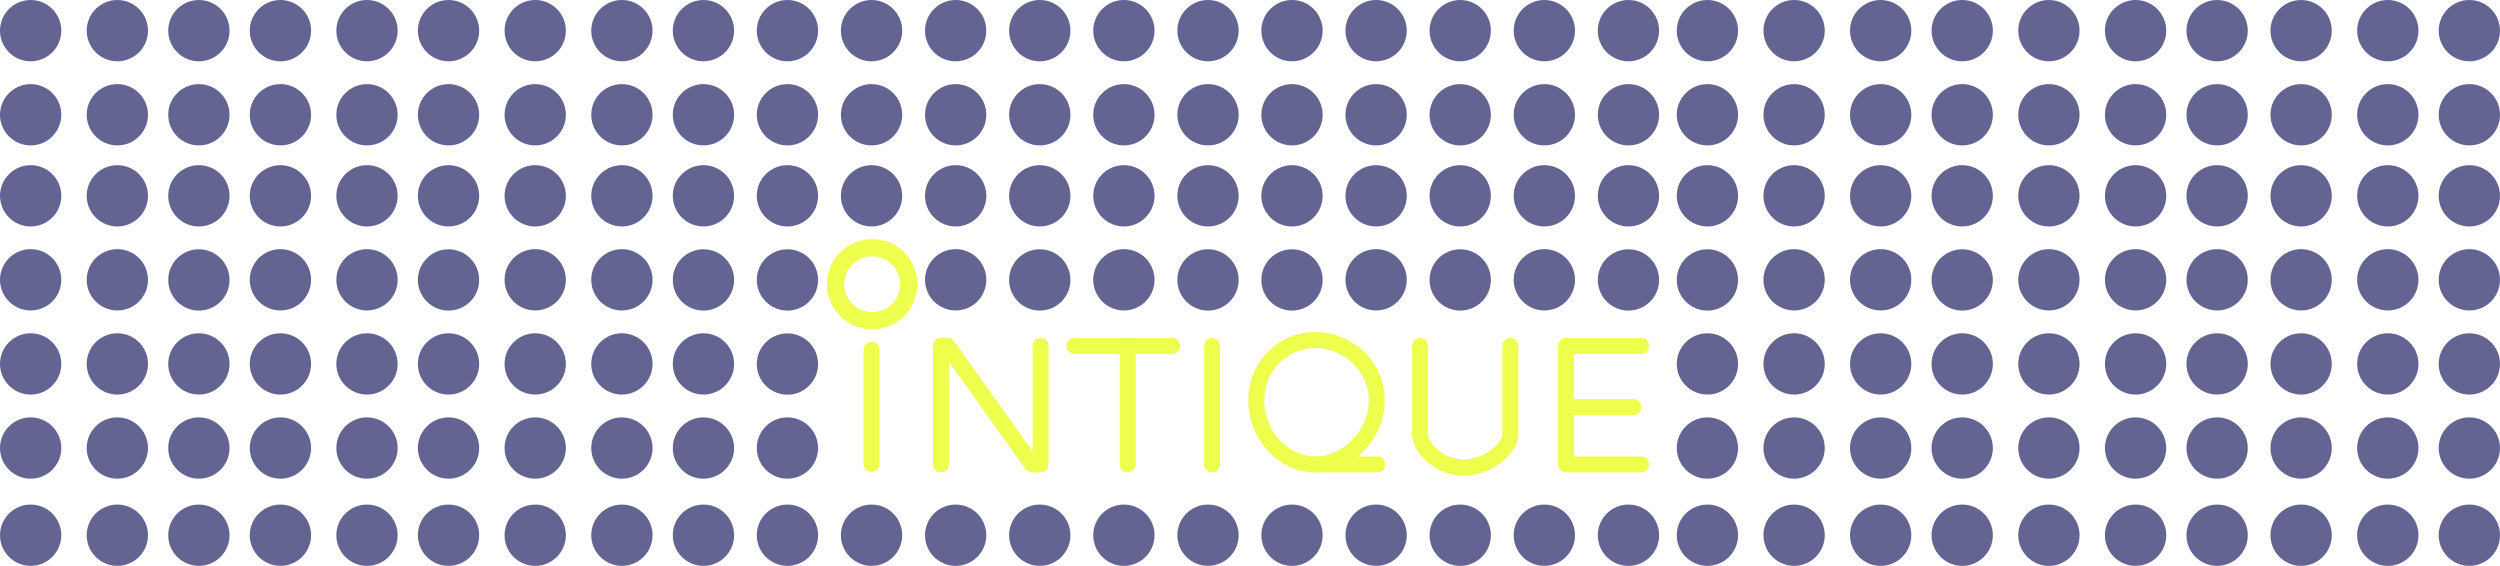
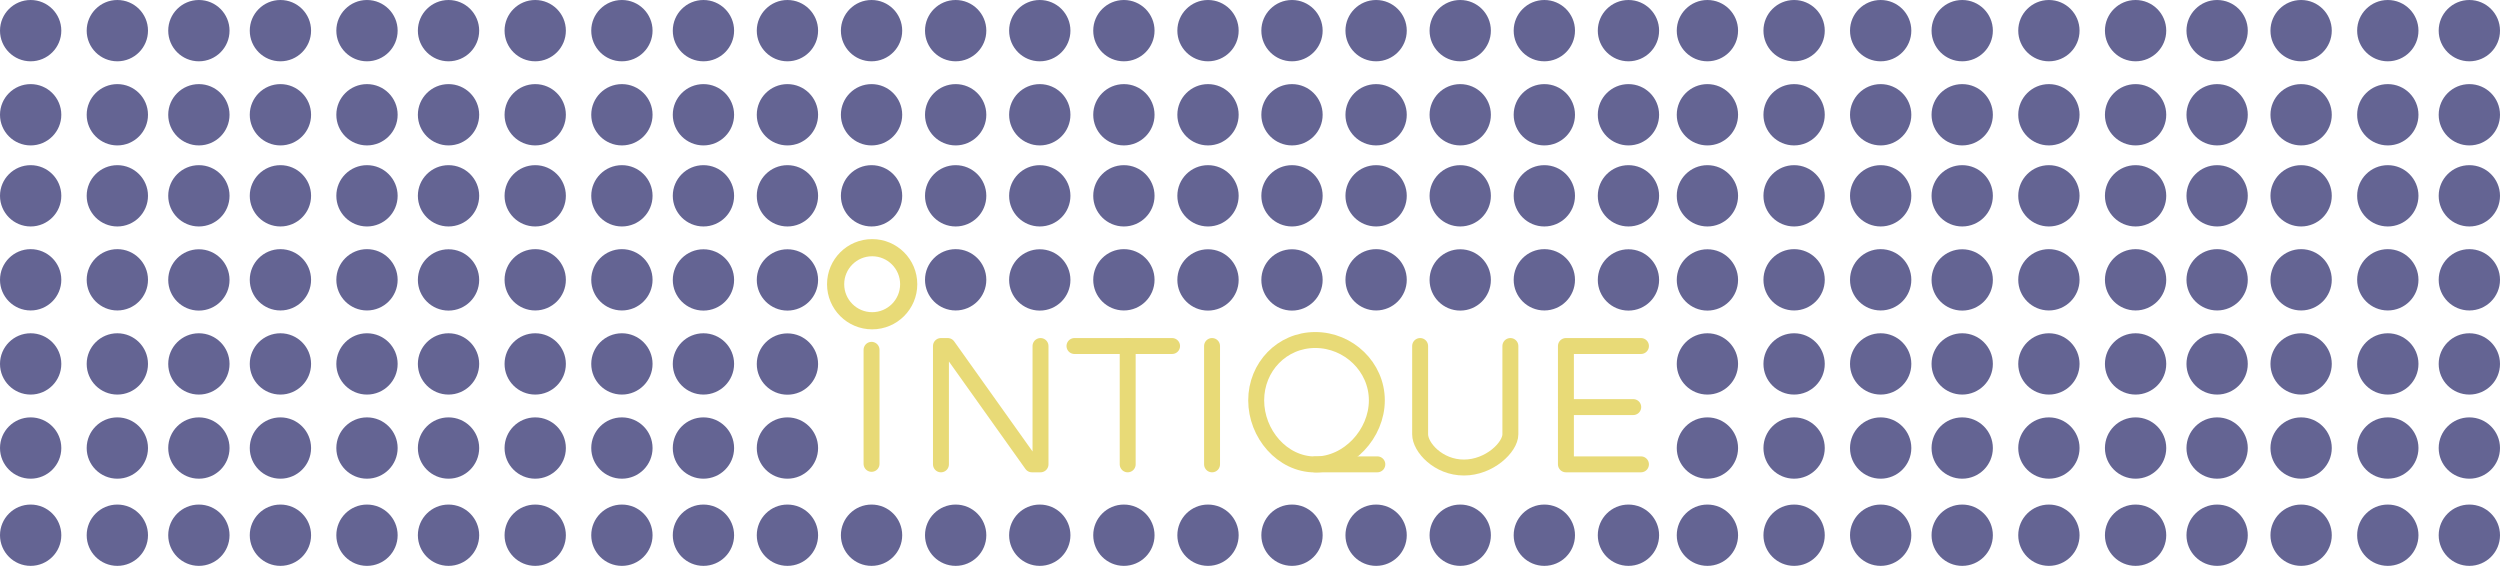
<svg xmlns="http://www.w3.org/2000/svg" version="1.1" x="0px" y="0px" viewBox="0 0 2038.9 461.5" style="enable-background:new 0 0 2038.9 461.5;" xml:space="preserve">
  <style type="text/css">
	.st0{fill:#646493;}
- 	.st1{fill:none;stroke:#efff4d;stroke-width:13;stroke-linecap:round;stroke-linejoin:round;stroke-miterlimit:10;}
- 	.st2{fill:none;stroke:#efff4d;stroke-width:14;stroke-linecap:round;stroke-linejoin:round;stroke-miterlimit:10;}
+ 	.st1{fill:none;stroke:#E8DA77;stroke-width:13;stroke-linecap:round;stroke-linejoin:round;stroke-miterlimit:10;}
+ 	.st2{fill:none;stroke:#E8DA77;stroke-width:14;stroke-linecap:round;stroke-linejoin:round;stroke-miterlimit:10;}
</style>
  <g id="guides">
    <g id="XMLID_70_">
	</g>
    <g id="XMLID_48_">
	</g>
    <g id="XMLID_40_">
	</g>
    <g id="XMLID_57_">
	</g>
    <g id="XMLID_111_">
	</g>
    <g id="XMLID_101_">
	</g>
    <g id="XMLID_91_">
	</g>
    <g id="XMLID_151_">
	</g>
    <g id="XMLID_141_">
	</g>
    <g id="XMLID_80_">
	</g>
    <g id="XMLID_131_">
	</g>
    <g id="XMLID_121_">
	</g>
  </g>
  <g id="circles">
    <circle id="XMLID_205_" class="st0" cx="573.7" cy="296.8" r="25" />
    <circle id="XMLID_204_" class="st0" cx="573.7" cy="365.4" r="25" />
    <circle id="XMLID_203_" class="st0" cx="573.7" cy="159.7" r="25" />
    <circle id="XMLID_202_" class="st0" cx="573.7" cy="228.3" r="25" />
    <circle id="XMLID_201_" class="st0" cx="642.2" cy="296.9" r="25" />
    <circle id="XMLID_200_" class="st0" cx="642.2" cy="365.4" r="25" />
    <circle id="XMLID_199_" class="st0" cx="642.2" cy="159.7" r="25" />
    <circle id="XMLID_198_" class="st0" cx="642.2" cy="228.3" r="25" />
    <circle id="XMLID_197_" class="st0" cx="710.8" cy="159.7" r="25" />
    <circle id="XMLID_196_" class="st0" cx="779.4" cy="159.7" r="25" />
    <circle id="XMLID_195_" class="st0" cx="779.4" cy="228.2" r="25" />
    <circle id="XMLID_194_" class="st0" cx="848" cy="159.7" r="25" />
    <circle id="XMLID_193_" class="st0" cx="848" cy="228.3" r="25" />
    <circle id="XMLID_192_" class="st0" cx="916.6" cy="159.7" r="25" />
    <circle id="XMLID_191_" class="st0" cx="916.6" cy="228.2" r="25" />
    <circle id="XMLID_190_" class="st0" cx="985.2" cy="159.7" r="25" />
    <circle id="XMLID_189_" class="st0" cx="985.2" cy="228.3" r="25" />
    <circle id="XMLID_188_" class="st0" cx="1053.7" cy="159.7" r="25" />
    <circle id="XMLID_187_" class="st0" cx="1053.7" cy="228.3" r="25" />
    <circle id="XMLID_186_" class="st0" cx="1122.3" cy="159.7" r="25" />
    <circle id="XMLID_185_" class="st0" cx="1122.3" cy="228.2" r="25" />
    <circle id="XMLID_184_" class="st0" cx="1190.9" cy="159.7" r="25" />
    <circle id="XMLID_183_" class="st0" cx="1190.9" cy="228.3" r="25" />
    <circle id="XMLID_180_" class="st0" cx="1259.5" cy="159.7" r="25" />
    <circle id="XMLID_179_" class="st0" cx="1259.5" cy="228.2" r="25" />
    <circle id="XMLID_176_" class="st0" cx="1328.1" cy="159.7" r="25" />
    <circle id="XMLID_175_" class="st0" cx="1328.1" cy="228.3" r="25" />
    <circle id="XMLID_229_" class="st0" cx="1392.5" cy="296.8" r="25" />
    <circle id="XMLID_228_" class="st0" cx="1392.5" cy="365.4" r="25" />
    <circle id="XMLID_227_" class="st0" cx="1392.5" cy="159.7" r="25" />
    <circle id="XMLID_226_" class="st0" cx="1392.5" cy="228.3" r="25" />
    <circle id="XMLID_245_" class="st0" cx="1463.2" cy="296.8" r="25" />
    <circle id="XMLID_244_" class="st0" cx="1463.2" cy="365.4" r="25" />
    <circle id="XMLID_243_" class="st0" cx="1463.2" cy="159.7" r="25" />
    <circle id="XMLID_235_" class="st0" cx="573.7" cy="25" r="25" />
    <circle id="XMLID_234_" class="st0" cx="642.2" cy="25" r="25" />
    <circle id="XMLID_233_" class="st0" cx="710.8" cy="25" r="25" />
    <circle id="XMLID_232_" class="st0" cx="779.4" cy="25" r="25" />
    <circle id="XMLID_231_" class="st0" cx="848" cy="25" r="25" />
    <circle id="XMLID_230_" class="st0" cx="916.6" cy="25" r="25" />
    <circle id="XMLID_224_" class="st0" cx="985.2" cy="25" r="25" />
    <circle id="XMLID_223_" class="st0" cx="1053.7" cy="25" r="25" />
    <circle id="XMLID_222_" class="st0" cx="1122.3" cy="25" r="25" />
    <circle id="XMLID_221_" class="st0" cx="1190.9" cy="25" r="25" />
    <circle id="XMLID_220_" class="st0" cx="1259.5" cy="25" r="25" />
    <circle id="XMLID_219_" class="st0" cx="1328.1" cy="25" r="25" />
    <circle id="XMLID_218_" class="st0" cx="1392.5" cy="25" r="25" />
    <circle id="XMLID_217_" class="st0" cx="1463.2" cy="25" r="25" />
    <circle id="XMLID_263_" class="st0" cx="573.7" cy="93.6" r="25" />
    <circle id="XMLID_262_" class="st0" cx="642.2" cy="93.6" r="25" />
    <circle id="XMLID_261_" class="st0" cx="710.8" cy="93.6" r="25" />
    <circle id="XMLID_260_" class="st0" cx="779.4" cy="93.6" r="25" />
    <circle id="XMLID_259_" class="st0" cx="848" cy="93.6" r="25" />
    <circle id="XMLID_258_" class="st0" cx="916.6" cy="93.6" r="25" />
    <circle id="XMLID_257_" class="st0" cx="985.2" cy="93.6" r="25" />
    <circle id="XMLID_253_" class="st0" cx="1053.7" cy="93.6" r="25" />
    <circle id="XMLID_241_" class="st0" cx="1122.3" cy="93.6" r="25" />
    <circle id="XMLID_240_" class="st0" cx="1190.9" cy="93.6" r="25" />
    <circle id="XMLID_239_" class="st0" cx="1259.5" cy="93.6" r="25" />
    <circle id="XMLID_238_" class="st0" cx="1328.1" cy="93.6" r="25" />
    <circle id="XMLID_237_" class="st0" cx="1392.5" cy="93.6" r="25" />
    <circle id="XMLID_236_" class="st0" cx="1463.2" cy="93.6" r="25" />
    <circle id="XMLID_242_" class="st0" cx="1463.2" cy="228.2" r="25" />
    <circle id="XMLID_166_" class="st0" cx="1533.8" cy="296.8" r="25" />
    <circle id="XMLID_165_" class="st0" cx="1533.8" cy="365.4" r="25" />
    <circle id="XMLID_164_" class="st0" cx="1533.8" cy="159.7" r="25" />
    <circle id="XMLID_163_" class="st0" cx="1533.8" cy="25" r="25" />
    <circle id="XMLID_162_" class="st0" cx="1533.8" cy="93.6" r="25" />
    <circle id="XMLID_161_" class="st0" cx="1533.8" cy="228.2" r="25" />
    <circle id="XMLID_212_" class="st0" cx="1600.3" cy="296.8" r="25" />
    <circle id="XMLID_211_" class="st0" cx="1600.3" cy="365.4" r="25" />
    <circle id="XMLID_210_" class="st0" cx="1600.3" cy="159.7" r="25" />
    <circle id="XMLID_209_" class="st0" cx="1600.3" cy="228.3" r="25" />
    <circle id="XMLID_208_" class="st0" cx="1671" cy="296.8" r="25" />
    <circle id="XMLID_207_" class="st0" cx="1671" cy="365.4" r="25" />
    <circle id="XMLID_206_" class="st0" cx="1671" cy="159.7" r="25" />
    <circle id="XMLID_182_" class="st0" cx="1600.3" cy="25" r="25" />
    <circle id="XMLID_181_" class="st0" cx="1671" cy="25" r="25" />
    <circle id="XMLID_178_" class="st0" cx="1600.3" cy="93.6" r="25" />
    <circle id="XMLID_174_" class="st0" cx="1671" cy="93.6" r="25" />
    <circle id="XMLID_173_" class="st0" cx="1671" cy="228.2" r="25" />
    <circle id="XMLID_172_" class="st0" cx="1741.7" cy="296.8" r="25" />
    <circle id="XMLID_171_" class="st0" cx="1741.7" cy="365.4" r="25" />
    <circle id="XMLID_170_" class="st0" cx="1741.7" cy="159.7" r="25" />
    <circle id="XMLID_169_" class="st0" cx="1741.7" cy="25" r="25" />
    <circle id="XMLID_168_" class="st0" cx="1741.7" cy="93.6" r="25" />
    <circle id="XMLID_167_" class="st0" cx="1741.7" cy="228.2" r="25" />
    <circle id="XMLID_295_" class="st0" cx="1808.2" cy="296.8" r="25" />
    <circle id="XMLID_294_" class="st0" cx="1808.2" cy="365.4" r="25" />
    <circle id="XMLID_293_" class="st0" cx="1808.2" cy="159.7" r="25" />
    <circle id="XMLID_292_" class="st0" cx="1808.2" cy="25" r="25" />
    <circle id="XMLID_291_" class="st0" cx="1808.2" cy="93.6" r="25" />
    <circle id="XMLID_290_" class="st0" cx="1808.2" cy="228.2" r="25" />
    <circle id="XMLID_344_" class="st0" cx="1876.7" cy="296.8" r="25" />
    <circle id="XMLID_343_" class="st0" cx="1876.7" cy="365.4" r="25" />
    <circle id="XMLID_342_" class="st0" cx="1876.7" cy="159.7" r="25" />
    <circle id="XMLID_341_" class="st0" cx="1876.7" cy="25" r="25" />
    <circle id="XMLID_340_" class="st0" cx="1876.7" cy="93.6" r="25" />
    <circle id="XMLID_339_" class="st0" cx="1876.7" cy="228.2" r="25" />
    <circle id="XMLID_338_" class="st0" cx="1947.4" cy="296.8" r="25" />
    <circle id="XMLID_337_" class="st0" cx="1947.4" cy="365.4" r="25" />
    <circle id="XMLID_336_" class="st0" cx="1947.4" cy="159.7" r="25" />
    <circle id="XMLID_335_" class="st0" cx="1947.4" cy="25" r="25" />
    <circle id="XMLID_334_" class="st0" cx="1947.4" cy="93.6" r="25" />
    <circle id="XMLID_333_" class="st0" cx="1947.4" cy="228.2" r="25" />
    <circle id="XMLID_332_" class="st0" cx="2013.9" cy="296.8" r="25" />
    <circle id="XMLID_331_" class="st0" cx="2013.9" cy="365.4" r="25" />
    <circle id="XMLID_330_" class="st0" cx="2013.9" cy="159.7" r="25" />
    <circle id="XMLID_329_" class="st0" cx="2013.9" cy="25" r="25" />
    <circle id="XMLID_328_" class="st0" cx="2013.9" cy="93.6" r="25" />
    <circle id="XMLID_327_" class="st0" cx="2013.9" cy="228.2" r="25" />
    <circle id="XMLID_289_" class="st0" cx="228.7" cy="296.8" r="25" />
    <circle id="XMLID_288_" class="st0" cx="228.7" cy="365.4" r="25" />
    <circle id="XMLID_287_" class="st0" cx="228.7" cy="159.7" r="25" />
    <circle id="XMLID_286_" class="st0" cx="228.7" cy="25" r="25" />
    <circle id="XMLID_285_" class="st0" cx="228.7" cy="93.6" r="25" />
    <circle id="XMLID_284_" class="st0" cx="228.7" cy="228.2" r="25" />
    <circle id="XMLID_283_" class="st0" cx="299.3" cy="296.8" r="25" />
    <circle id="XMLID_282_" class="st0" cx="299.3" cy="365.4" r="25" />
    <circle id="XMLID_281_" class="st0" cx="299.3" cy="159.7" r="25" />
    <circle id="XMLID_280_" class="st0" cx="299.3" cy="25" r="25" />
    <circle id="XMLID_279_" class="st0" cx="299.3" cy="93.6" r="25" />
    <circle id="XMLID_278_" class="st0" cx="299.3" cy="228.2" r="25" />
    <circle id="XMLID_277_" class="st0" cx="365.8" cy="296.8" r="25" />
    <circle id="XMLID_276_" class="st0" cx="365.8" cy="365.4" r="25" />
    <circle id="XMLID_275_" class="st0" cx="365.8" cy="159.7" r="25" />
    <circle id="XMLID_274_" class="st0" cx="365.8" cy="228.3" r="25" />
    <circle id="XMLID_273_" class="st0" cx="436.5" cy="296.8" r="25" />
    <circle id="XMLID_272_" class="st0" cx="436.5" cy="365.4" r="25" />
    <circle id="XMLID_271_" class="st0" cx="436.5" cy="159.7" r="25" />
    <circle id="XMLID_270_" class="st0" cx="365.8" cy="25" r="25" />
    <circle id="XMLID_269_" class="st0" cx="436.5" cy="25" r="25" />
    <circle id="XMLID_268_" class="st0" cx="365.8" cy="93.6" r="25" />
    <circle id="XMLID_326_" class="st0" cx="25" cy="296.8" r="25" />
    <circle id="XMLID_325_" class="st0" cx="25" cy="365.4" r="25" />
    <circle id="XMLID_324_" class="st0" cx="25" cy="159.7" r="25" />
    <circle id="XMLID_323_" class="st0" cx="25" cy="25" r="25" />
    <circle id="XMLID_322_" class="st0" cx="25" cy="93.6" r="25" />
    <circle id="XMLID_321_" class="st0" cx="25" cy="228.2" r="25" />
    <circle id="XMLID_320_" class="st0" cx="95.7" cy="296.8" r="25" />
    <circle id="XMLID_319_" class="st0" cx="95.7" cy="365.4" r="25" />
    <circle id="XMLID_318_" class="st0" cx="95.7" cy="159.7" r="25" />
    <circle id="XMLID_317_" class="st0" cx="95.7" cy="25" r="25" />
    <circle id="XMLID_316_" class="st0" cx="95.7" cy="93.6" r="25" />
    <circle id="XMLID_315_" class="st0" cx="95.7" cy="228.2" r="25" />
    <circle id="XMLID_314_" class="st0" cx="162.2" cy="296.8" r="25" />
    <circle id="XMLID_313_" class="st0" cx="162.2" cy="365.4" r="25" />
    <circle id="XMLID_312_" class="st0" cx="162.2" cy="159.7" r="25" />
    <circle id="XMLID_311_" class="st0" cx="162.2" cy="228.3" r="25" />
    <circle id="XMLID_310_" class="st0" cx="162.2" cy="25" r="25" />
    <circle id="XMLID_309_" class="st0" cx="162.2" cy="93.6" r="25" />
    <circle id="XMLID_267_" class="st0" cx="436.5" cy="93.6" r="25" />
    <circle id="XMLID_266_" class="st0" cx="436.5" cy="228.2" r="25" />
    <circle id="XMLID_265_" class="st0" cx="507.2" cy="296.8" r="25" />
    <circle id="XMLID_264_" class="st0" cx="507.2" cy="365.4" r="25" />
    <circle id="XMLID_216_" class="st0" cx="507.2" cy="159.7" r="25" />
    <circle id="XMLID_215_" class="st0" cx="507.2" cy="25" r="25" />
    <circle id="XMLID_33_" class="st0" cx="573.7" cy="436.5" r="25" />
    <circle id="XMLID_32_" class="st0" cx="642.2" cy="436.5" r="25" />
    <circle id="XMLID_31_" class="st0" cx="710.8" cy="436.5" r="25" />
    <circle id="XMLID_30_" class="st0" cx="779.4" cy="436.5" r="25" />
    <circle id="XMLID_29_" class="st0" cx="848" cy="436.5" r="25" />
    <circle id="XMLID_28_" class="st0" cx="916.6" cy="436.5" r="25" />
    <circle id="XMLID_27_" class="st0" cx="985.2" cy="436.5" r="25" />
    <circle id="XMLID_26_" class="st0" cx="1053.7" cy="436.5" r="25" />
    <circle id="XMLID_25_" class="st0" cx="1122.3" cy="436.5" r="25" />
    <circle id="XMLID_24_" class="st0" cx="1190.9" cy="436.5" r="25" />
    <circle id="XMLID_23_" class="st0" cx="1259.5" cy="436.5" r="25" />
    <circle id="XMLID_22_" class="st0" cx="1328.1" cy="436.5" r="25" />
    <circle id="XMLID_21_" class="st0" cx="1392.5" cy="436.5" r="25" />
    <circle id="XMLID_20_" class="st0" cx="1463.2" cy="436.5" r="25" />
    <circle id="XMLID_19_" class="st0" cx="1533.8" cy="436.5" r="25" />
    <circle id="XMLID_18_" class="st0" cx="1600.3" cy="436.5" r="25" />
    <circle id="XMLID_17_" class="st0" cx="1671" cy="436.5" r="25" />
    <circle id="XMLID_16_" class="st0" cx="1741.7" cy="436.5" r="25" />
    <circle id="XMLID_15_" class="st0" cx="1808.2" cy="436.5" r="25" />
    <circle id="XMLID_14_" class="st0" cx="1876.7" cy="436.5" r="25" />
    <circle id="XMLID_13_" class="st0" cx="1947.4" cy="436.5" r="25" />
    <circle id="XMLID_12_" class="st0" cx="2013.9" cy="436.5" r="25" />
    <circle id="XMLID_11_" class="st0" cx="228.7" cy="436.5" r="25" />
    <circle id="XMLID_10_" class="st0" cx="299.3" cy="436.5" r="25" />
    <circle id="XMLID_9_" class="st0" cx="365.8" cy="436.5" r="25" />
    <circle id="XMLID_8_" class="st0" cx="436.5" cy="436.5" r="25" />
    <circle id="XMLID_7_" class="st0" cx="25" cy="436.5" r="25" />
    <circle id="XMLID_6_" class="st0" cx="95.7" cy="436.5" r="25" />
    <circle id="XMLID_5_" class="st0" cx="162.2" cy="436.5" r="25" />
    <circle id="XMLID_4_" class="st0" cx="507.2" cy="436.5" r="25" />
    <circle id="XMLID_214_" class="st0" cx="507.2" cy="93.6" r="25" />
    <circle id="XMLID_213_" class="st0" cx="507.2" cy="228.2" r="25" />
  </g>
  <g id="letters">
    <polyline id="XMLID_249_" class="st1" points="767.4,378.7 767.4,282.2 772.9,282.2 841.6,378.7 848.6,378.7 848.6,282.2  " />
    <line id="XMLID_248_" class="st1" x1="876.3" y1="282.2" x2="955.9" y2="282.2" />
    <line id="XMLID_247_" class="st1" x1="919.7" y1="378.7" x2="919.7" y2="282.2" />
    <line id="XMLID_250_" class="st1" x1="988.5" y1="282.2" x2="988.5" y2="378.7" />
    <path id="XMLID_225_" class="st1" d="M1122.9,326.5c0,27.2-23.1,52.3-50.2,52.3s-48.2-25.1-48.2-52.3s21-49.2,48.2-49.2   S1122.9,299.3,1122.9,326.5z" />
    <line id="XMLID_252_" class="st1" x1="1123.3" y1="378.7" x2="1072.7" y2="378.7" />
    <path id="XMLID_254_" class="st1" d="M1191.3,341.1" />
    <path id="XMLID_251_" class="st1" d="M1158.2,282.2v72c0,10.6,14.8,27.1,35.7,27.1c20.9,0,37.9-16.6,37.9-27.1v-72" />
    <polyline id="XMLID_255_" class="st1" points="1338.3,282.2 1277.1,282.2 1277.1,378.7 1338.3,378.7  " />
    <line id="XMLID_256_" class="st1" x1="1332" y1="332" x2="1277.1" y2="332" />
    <circle id="XMLID_360_" class="st2" cx="711.3" cy="231.8" r="29.8" />
    <line id="XMLID_361_" class="st1" x1="710.8" y1="285.3" x2="710.8" y2="378.3" />
  </g>
</svg>
